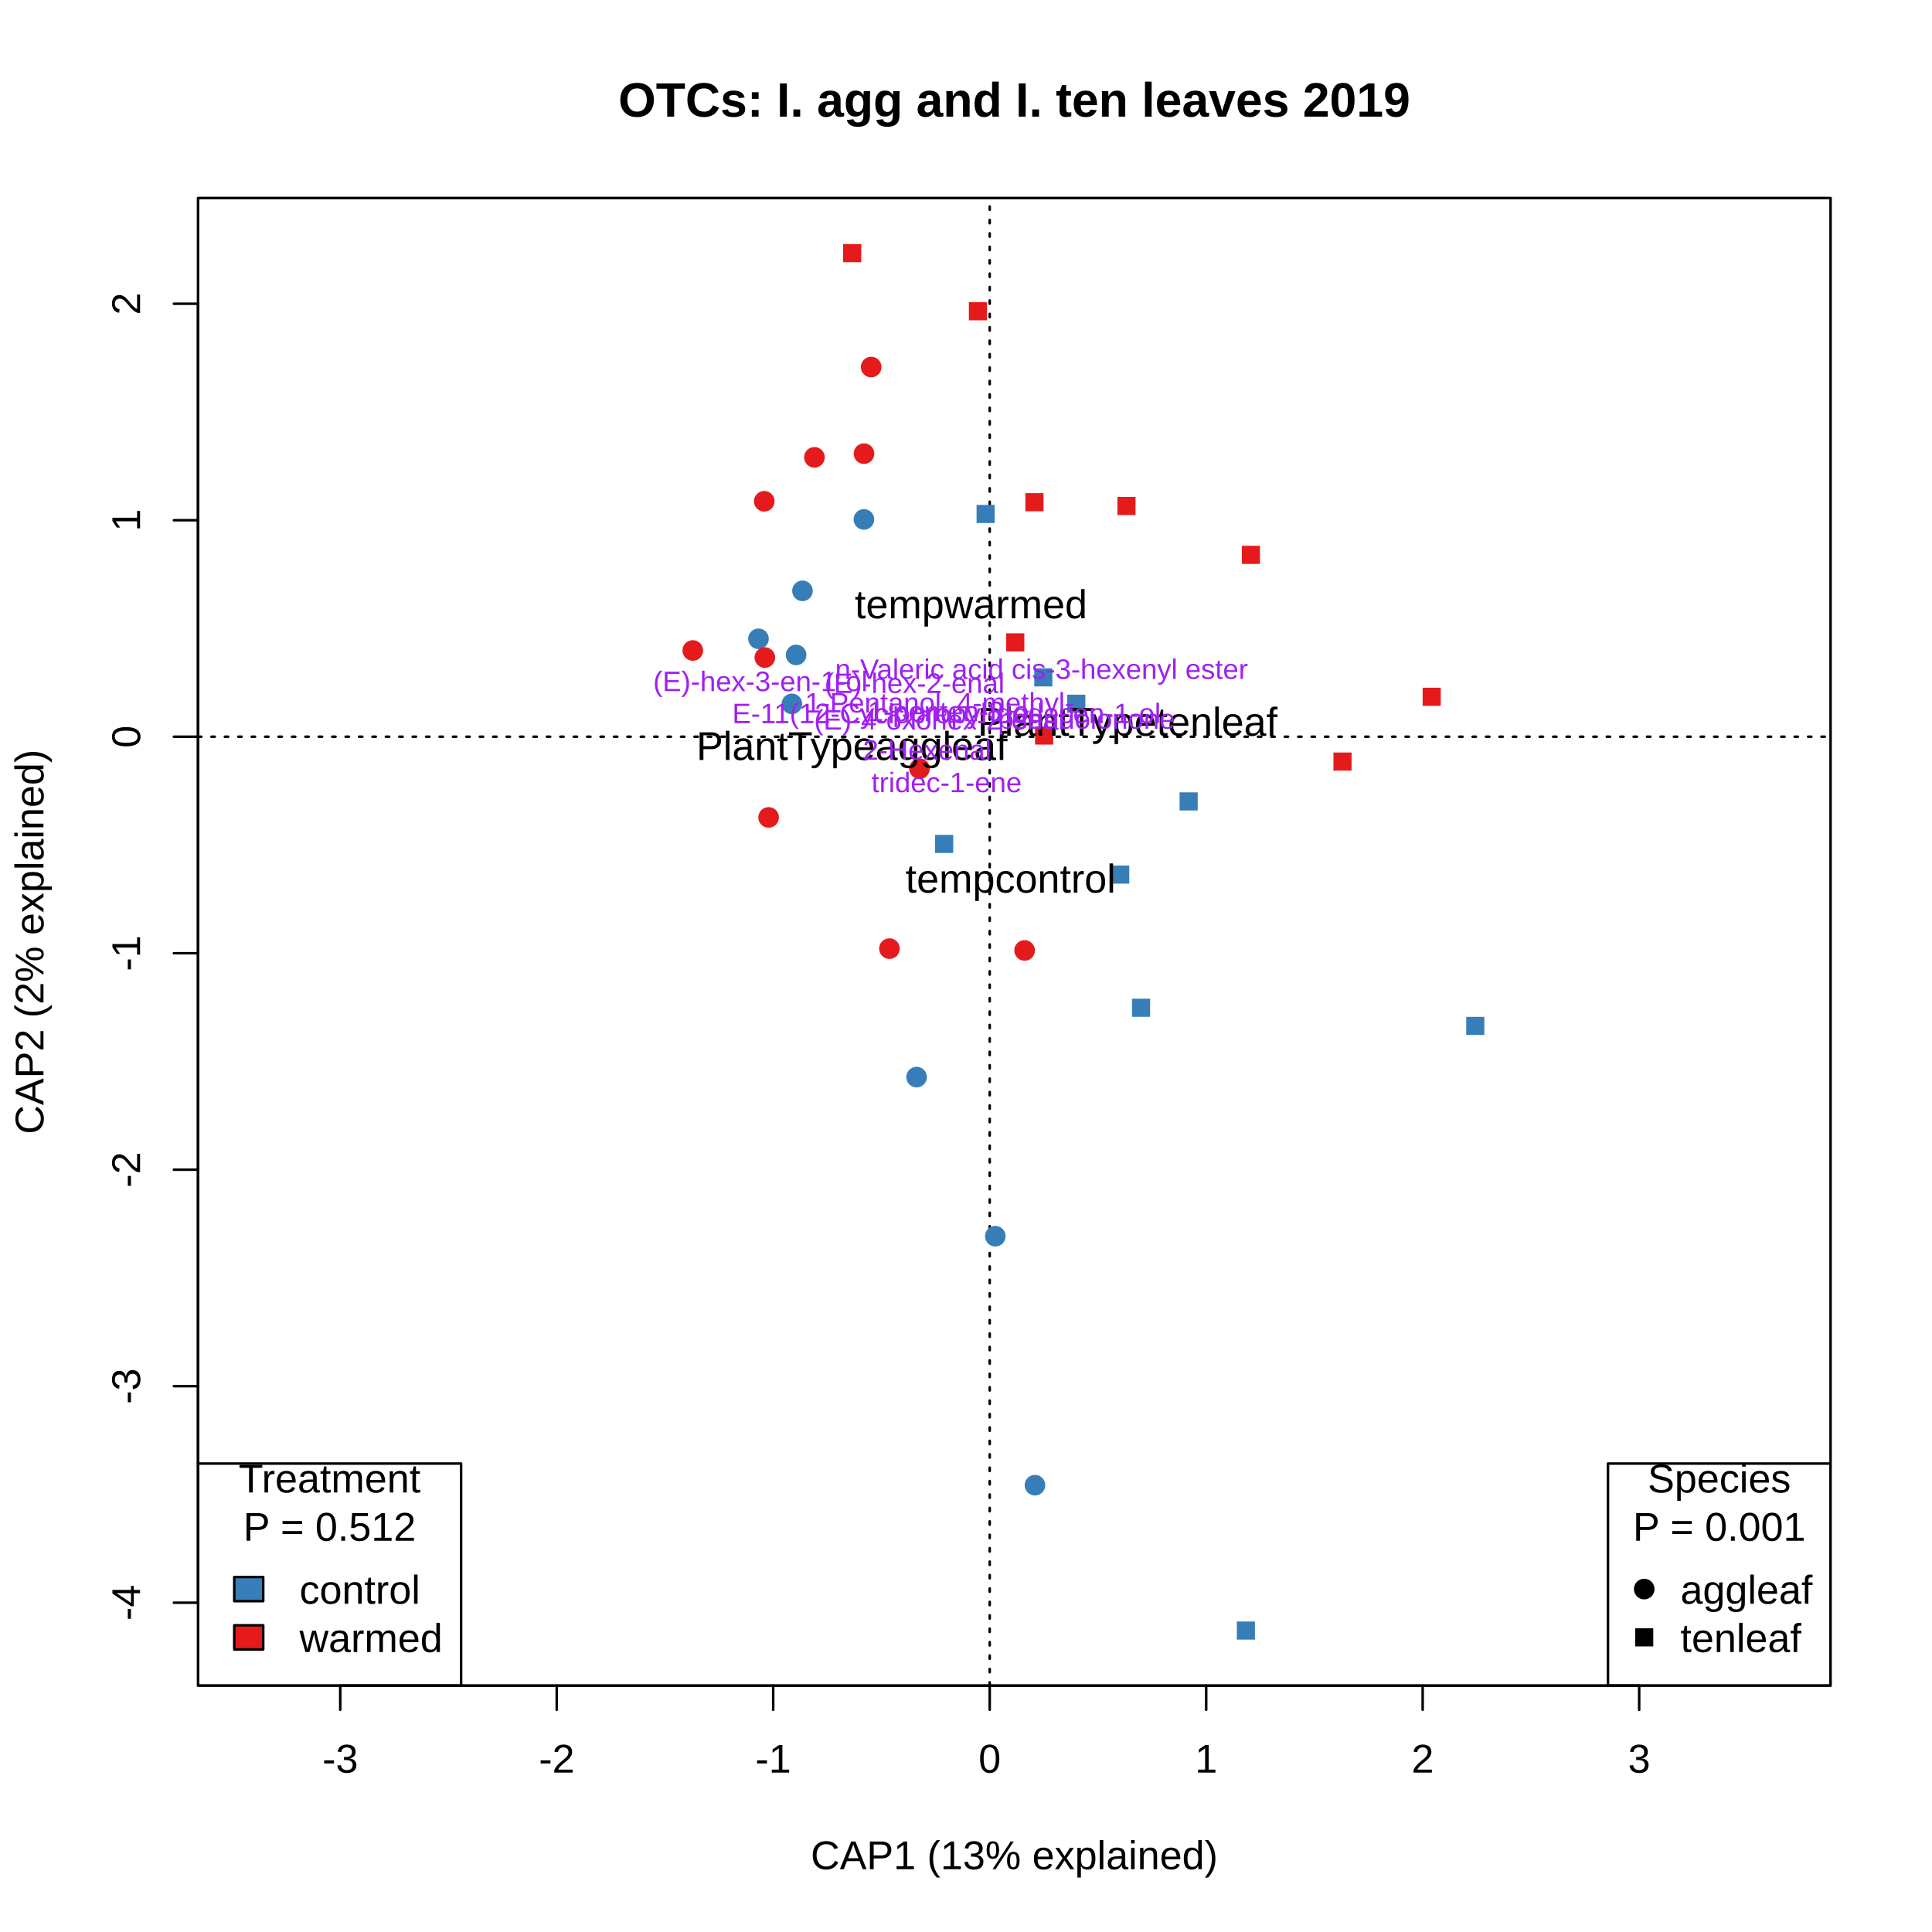
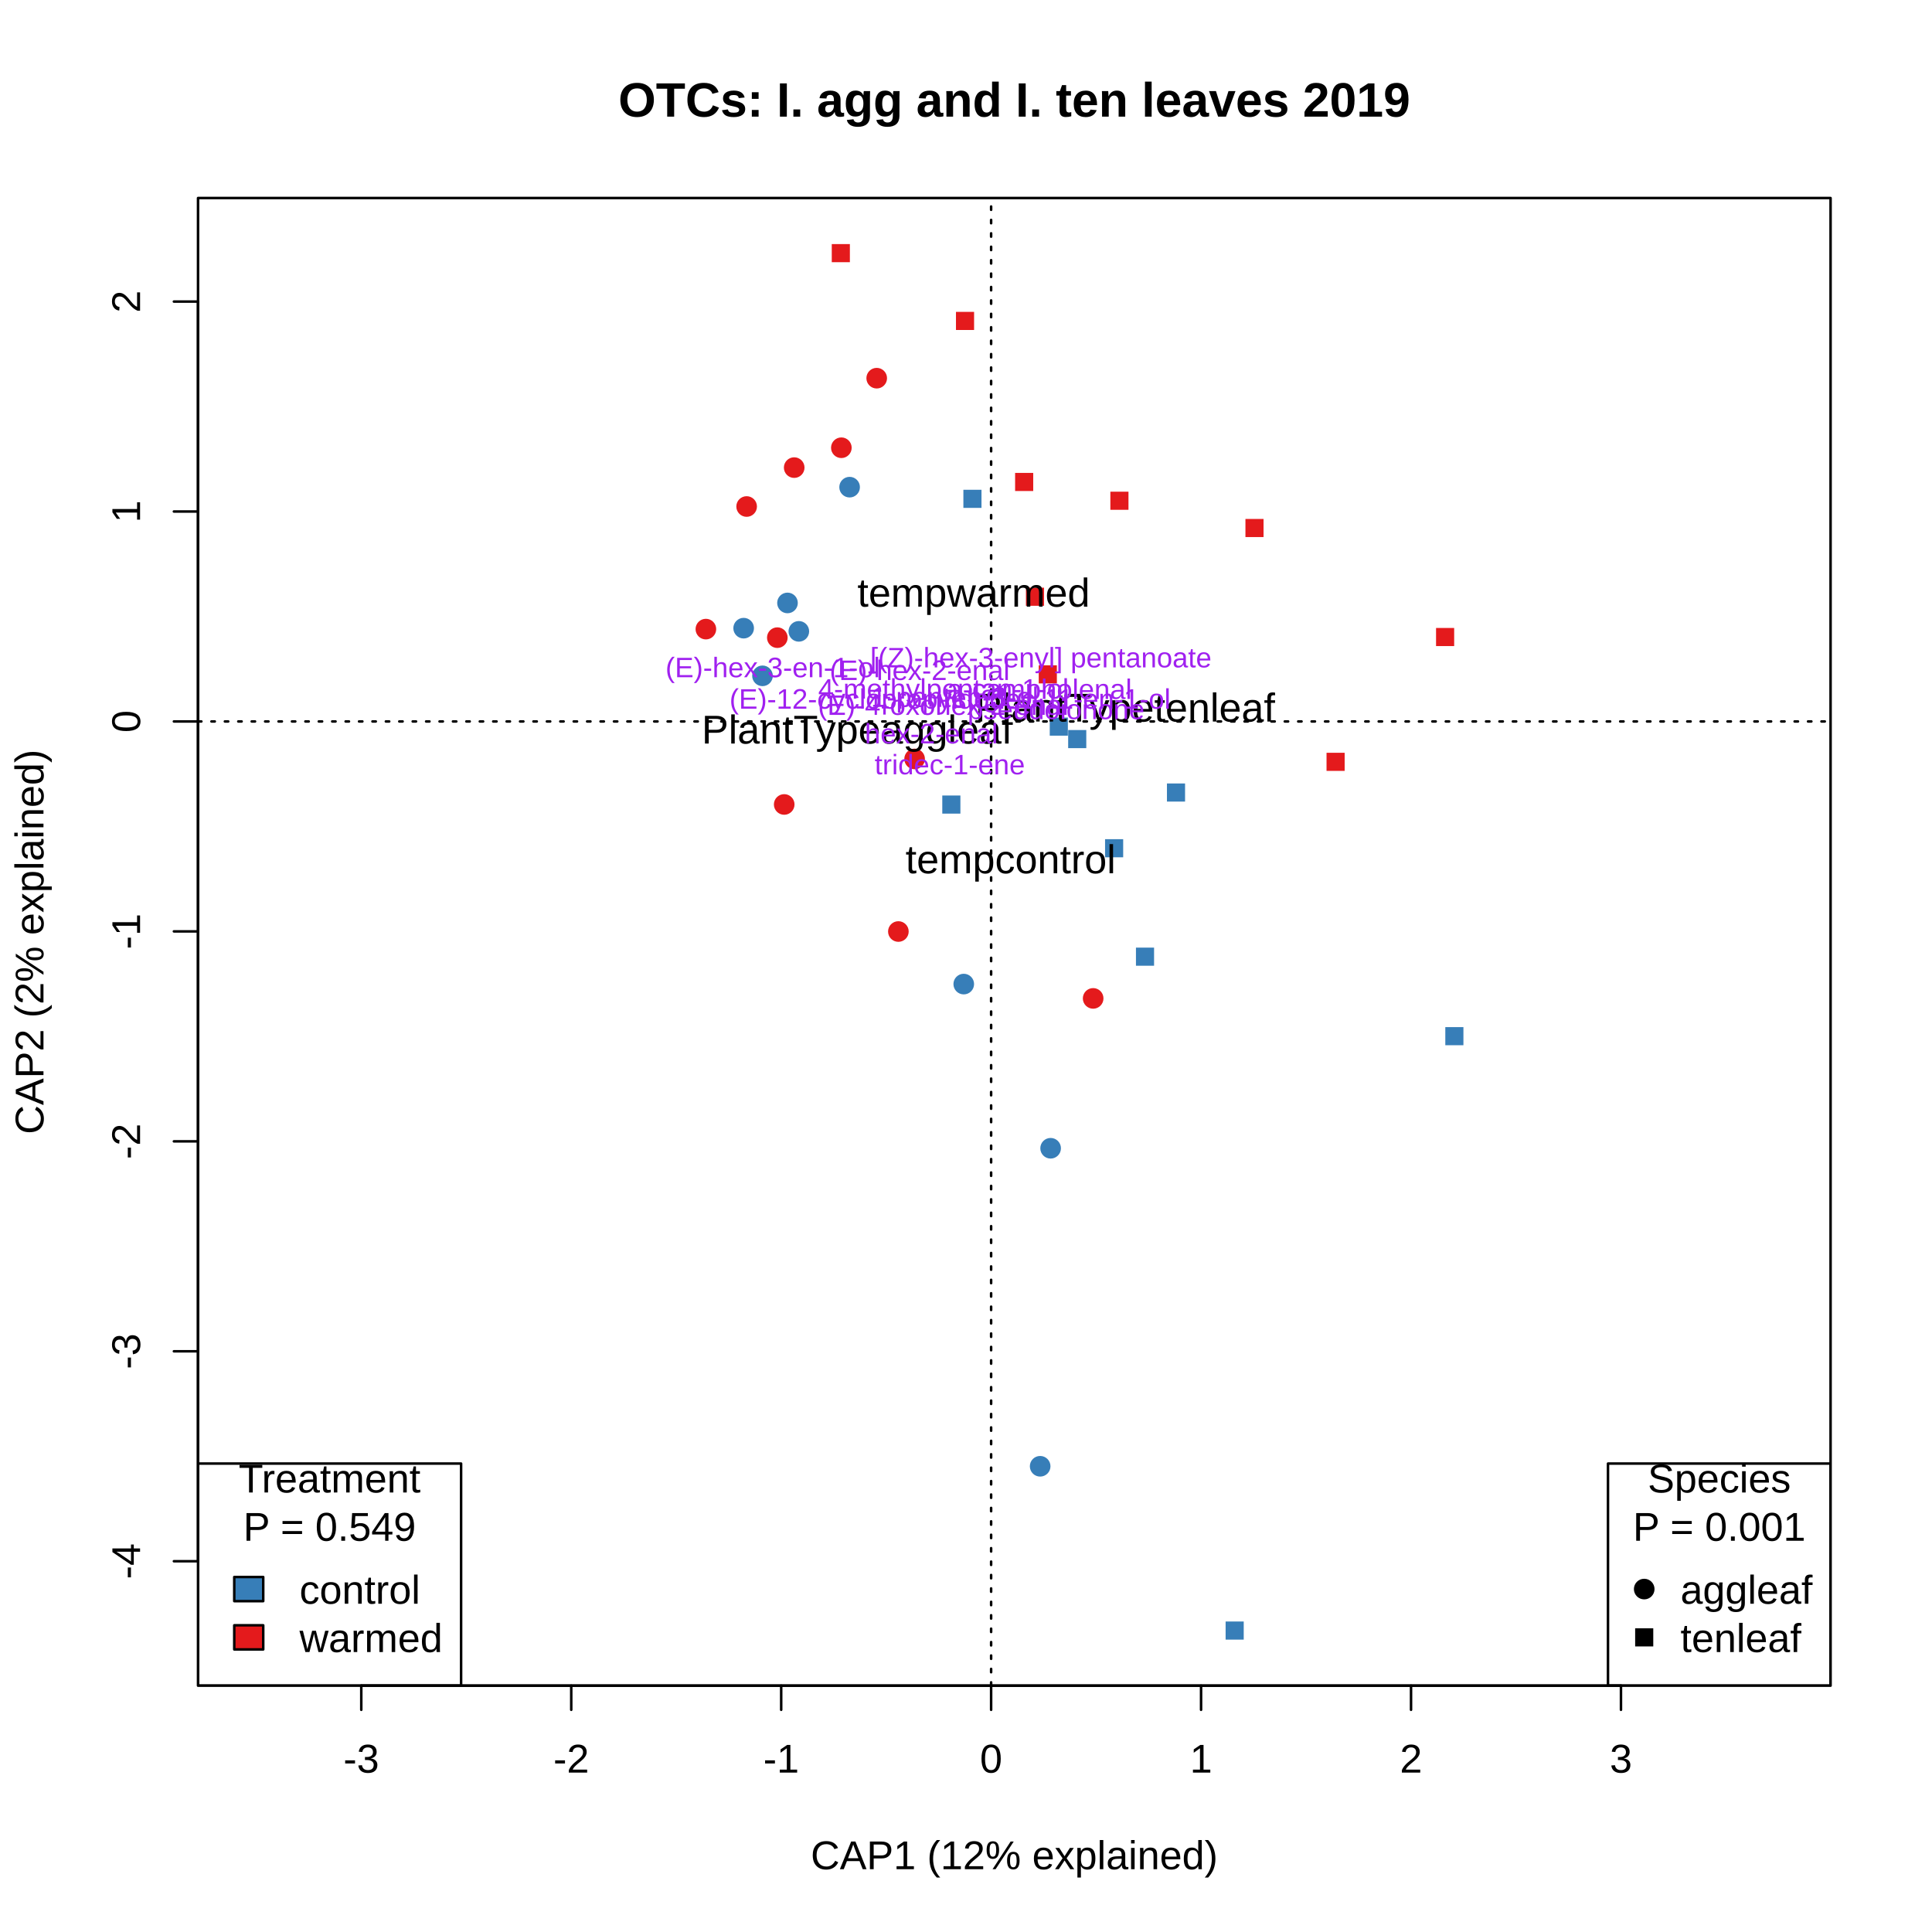
<svg xmlns="http://www.w3.org/2000/svg" class="svglite" width="576.00pt" height="576.00pt" viewBox="0 0 576.00 576.00">
  <defs>
    <style type="text/css">
    .svglite line, .svglite polyline, .svglite polygon, .svglite path, .svglite rect, .svglite circle {
      fill: none;
      stroke: #000000;
      stroke-linecap: round;
      stroke-linejoin: round;
      stroke-miterlimit: 10.00;
    }
    .svglite text {
      white-space: pre;
    }
  </style>
  </defs>
  <rect width="100%" height="100%" style="stroke: none; fill: #FFFFFF;" />
  <defs>
    <clipPath id="cpMC4wMHw1NzYuMDB8MC4wMHw1NzYuMDA=">
      <rect x="0.00" y="0.00" width="576.00" height="576.00" />
    </clipPath>
  </defs>
  <g clip-path="url(#cpMC4wMHw1NzYuMDB8MC4wMHw1NzYuMDA=)">
-     <line x1="101.44" y1="502.56" x2="488.70" y2="502.56" style="stroke-width: 0.75;" />
-     <line x1="101.44" y1="502.56" x2="101.44" y2="509.76" style="stroke-width: 0.75;" />
-     <line x1="165.98" y1="502.56" x2="165.98" y2="509.76" style="stroke-width: 0.75;" />
-     <line x1="230.52" y1="502.56" x2="230.52" y2="509.76" style="stroke-width: 0.75;" />
-     <line x1="295.07" y1="502.56" x2="295.07" y2="509.76" style="stroke-width: 0.75;" />
-     <line x1="359.61" y1="502.56" x2="359.61" y2="509.76" style="stroke-width: 0.75;" />
-     <line x1="424.15" y1="502.56" x2="424.15" y2="509.76" style="stroke-width: 0.75;" />
-     <line x1="488.70" y1="502.56" x2="488.70" y2="509.76" style="stroke-width: 0.75;" />
-     <text x="101.44" y="528.48" text-anchor="middle" style="font-size: 12.00px; font-family: &quot;Arial&quot;;">-3</text>
-     <text x="165.98" y="528.48" text-anchor="middle" style="font-size: 12.00px; font-family: &quot;Arial&quot;;">-2</text>
-     <text x="230.52" y="528.48" text-anchor="middle" style="font-size: 12.00px; font-family: &quot;Arial&quot;;">-1</text>
-     <text x="295.07" y="528.48" text-anchor="middle" style="font-size: 12.00px; font-family: &quot;Arial&quot;;">0</text>
-     <text x="359.61" y="528.48" text-anchor="middle" style="font-size: 12.00px; font-family: &quot;Arial&quot;;">1</text>
-     <text x="424.15" y="528.48" text-anchor="middle" style="font-size: 12.00px; font-family: &quot;Arial&quot;;">2</text>
-     <text x="488.70" y="528.48" text-anchor="middle" style="font-size: 12.00px; font-family: &quot;Arial&quot;;">3</text>
-     <line x1="59.04" y1="477.82" x2="59.04" y2="90.56" style="stroke-width: 0.75;" />
-     <line x1="59.04" y1="477.82" x2="51.84" y2="477.82" style="stroke-width: 0.75;" />
-     <line x1="59.04" y1="413.27" x2="51.84" y2="413.27" style="stroke-width: 0.75;" />
-     <line x1="59.04" y1="348.73" x2="51.84" y2="348.73" style="stroke-width: 0.75;" />
-     <line x1="59.04" y1="284.19" x2="51.84" y2="284.19" style="stroke-width: 0.75;" />
-     <line x1="59.04" y1="219.64" x2="51.84" y2="219.64" style="stroke-width: 0.75;" />
-     <line x1="59.04" y1="155.10" x2="51.84" y2="155.10" style="stroke-width: 0.75;" />
-     <line x1="59.04" y1="90.56" x2="51.84" y2="90.56" style="stroke-width: 0.75;" />
-     <text transform="translate(41.76,477.82) rotate(-90)" text-anchor="middle" style="font-size: 12.00px; font-family: &quot;Arial&quot;;">-4</text>
-     <text transform="translate(41.76,413.27) rotate(-90)" text-anchor="middle" style="font-size: 12.00px; font-family: &quot;Arial&quot;;">-3</text>
-     <text transform="translate(41.76,348.73) rotate(-90)" text-anchor="middle" style="font-size: 12.00px; font-family: &quot;Arial&quot;;">-2</text>
-     <text transform="translate(41.76,284.19) rotate(-90)" text-anchor="middle" style="font-size: 12.00px; font-family: &quot;Arial&quot;;">-1</text>
-     <text transform="translate(41.76,219.64) rotate(-90)" text-anchor="middle" style="font-size: 12.00px; font-family: &quot;Arial&quot;;">0</text>
-     <text transform="translate(41.76,155.10) rotate(-90)" text-anchor="middle" style="font-size: 12.00px; font-family: &quot;Arial&quot;;">1</text>
-     <text transform="translate(41.76,90.56) rotate(-90)" text-anchor="middle" style="font-size: 12.00px; font-family: &quot;Arial&quot;;">2</text>
+     <line x1="107.71" y1="502.56" x2="483.27" y2="502.56" style="stroke-width: 0.75;" />
+     <line x1="107.71" y1="502.56" x2="107.71" y2="509.76" style="stroke-width: 0.75;" />
+     <line x1="170.31" y1="502.56" x2="170.31" y2="509.76" style="stroke-width: 0.75;" />
+     <line x1="232.90" y1="502.56" x2="232.90" y2="509.76" style="stroke-width: 0.75;" />
+     <line x1="295.49" y1="502.56" x2="295.49" y2="509.76" style="stroke-width: 0.75;" />
+     <line x1="358.08" y1="502.56" x2="358.08" y2="509.76" style="stroke-width: 0.75;" />
+     <line x1="420.68" y1="502.56" x2="420.68" y2="509.76" style="stroke-width: 0.75;" />
+     <line x1="483.27" y1="502.56" x2="483.27" y2="509.76" style="stroke-width: 0.75;" />
+     <text x="107.71" y="528.48" text-anchor="middle" style="font-size: 12.00px; font-family: &quot;Arial&quot;;">-3</text>
+     <text x="170.31" y="528.48" text-anchor="middle" style="font-size: 12.00px; font-family: &quot;Arial&quot;;">-2</text>
+     <text x="232.90" y="528.48" text-anchor="middle" style="font-size: 12.00px; font-family: &quot;Arial&quot;;">-1</text>
+     <text x="295.49" y="528.48" text-anchor="middle" style="font-size: 12.00px; font-family: &quot;Arial&quot;;">0</text>
+     <text x="358.08" y="528.48" text-anchor="middle" style="font-size: 12.00px; font-family: &quot;Arial&quot;;">1</text>
+     <text x="420.68" y="528.48" text-anchor="middle" style="font-size: 12.00px; font-family: &quot;Arial&quot;;">2</text>
+     <text x="483.27" y="528.48" text-anchor="middle" style="font-size: 12.00px; font-family: &quot;Arial&quot;;">3</text>
+     <line x1="59.04" y1="465.46" x2="59.04" y2="89.91" style="stroke-width: 0.75;" />
+     <line x1="59.04" y1="465.46" x2="51.84" y2="465.46" style="stroke-width: 0.75;" />
+     <line x1="59.04" y1="402.87" x2="51.84" y2="402.87" style="stroke-width: 0.75;" />
+     <line x1="59.04" y1="340.28" x2="51.84" y2="340.28" style="stroke-width: 0.75;" />
+     <line x1="59.04" y1="277.68" x2="51.84" y2="277.68" style="stroke-width: 0.75;" />
+     <line x1="59.04" y1="215.09" x2="51.84" y2="215.09" style="stroke-width: 0.75;" />
+     <line x1="59.04" y1="152.50" x2="51.84" y2="152.50" style="stroke-width: 0.75;" />
+     <line x1="59.04" y1="89.91" x2="51.84" y2="89.91" style="stroke-width: 0.75;" />
+     <text transform="translate(41.76,465.46) rotate(-90)" text-anchor="middle" style="font-size: 12.00px; font-family: &quot;Arial&quot;;">-4</text>
+     <text transform="translate(41.76,402.87) rotate(-90)" text-anchor="middle" style="font-size: 12.00px; font-family: &quot;Arial&quot;;">-3</text>
+     <text transform="translate(41.76,340.28) rotate(-90)" text-anchor="middle" style="font-size: 12.00px; font-family: &quot;Arial&quot;;">-2</text>
+     <text transform="translate(41.76,277.68) rotate(-90)" text-anchor="middle" style="font-size: 12.00px; font-family: &quot;Arial&quot;;">-1</text>
+     <text transform="translate(41.76,215.09) rotate(-90)" text-anchor="middle" style="font-size: 12.00px; font-family: &quot;Arial&quot;;">0</text>
+     <text transform="translate(41.76,152.50) rotate(-90)" text-anchor="middle" style="font-size: 12.00px; font-family: &quot;Arial&quot;;">1</text>
+     <text transform="translate(41.76,89.91) rotate(-90)" text-anchor="middle" style="font-size: 12.00px; font-family: &quot;Arial&quot;;">2</text>
    <polygon points="59.04,502.56 545.76,502.56 545.76,59.04 59.04,59.04 " style="stroke-width: 0.75;" />
-     <text x="302.40" y="557.28" text-anchor="middle" style="font-size: 12.00px; font-family: &quot;Arial&quot;;">CAP1 (13% explained)</text>
+     <text x="302.40" y="557.28" text-anchor="middle" style="font-size: 12.00px; font-family: &quot;Arial&quot;;">CAP1 (12% explained)</text>
    <text transform="translate(12.96,280.80) rotate(-90)" text-anchor="middle" style="font-size: 12.00px; font-family: &quot;Arial&quot;;">CAP2 (2% explained)</text>
  </g>
  <defs>
    <clipPath id="cpNTkuMDR8NTQ1Ljc2fDU5LjA0fDUwMi41Ng==">
      <rect x="59.04" y="59.04" width="486.72" height="443.52" />
    </clipPath>
  </defs>
  <g clip-path="url(#cpNTkuMDR8NTQ1Ljc2fDU5LjA0fDUwMi41Ng==)">
-     <line x1="59.04" y1="219.64" x2="545.76" y2="219.64" style="stroke-width: 0.75; stroke-dasharray: 1.00,3.00;" />
-     <line x1="295.07" y1="502.56" x2="295.07" y2="59.04" style="stroke-width: 0.75; stroke-dasharray: 1.00,3.00;" />
+     <line x1="59.04" y1="215.09" x2="545.76" y2="215.09" style="stroke-width: 0.75; stroke-dasharray: 1.00,3.00;" />
+     <line x1="295.49" y1="502.56" x2="295.49" y2="59.04" style="stroke-width: 0.75; stroke-dasharray: 1.00,3.00;" />
  </g>
  <g clip-path="url(#cpMC4wMHw1NzYuMDB8MC4wMHw1NzYuMDA=)">
    <text x="302.40" y="34.77" text-anchor="middle" style="font-size: 14.40px; font-weight: bold; font-family: &quot;Arial&quot;;">OTCs: I. agg and I. ten leaves 2019</text>
  </g>
  <g clip-path="url(#cpNTkuMDR8NTQ1Ljc2fDU5LjA0fDUwMi41Ng==)">
    <rect x="59.04" y="436.34" width="78.43" height="66.22" style="stroke-width: 0.75;" />
    <rect x="69.84" y="470.16" width="8.64" height="7.20" style="stroke-width: 0.75; fill: #377EB8;" />
    <rect x="69.84" y="484.56" width="8.64" height="7.20" style="stroke-width: 0.75; fill: #E41A1C;" />
    <text x="98.26" y="444.96" text-anchor="middle" style="font-size: 12.00px; font-family: &quot;Arial&quot;;">Treatment </text>
-     <text x="98.26" y="459.36" text-anchor="middle" style="font-size: 12.00px; font-family: &quot;Arial&quot;;">P = 0.512</text>
+     <text x="98.26" y="459.36" text-anchor="middle" style="font-size: 12.00px; font-family: &quot;Arial&quot;;">P = 0.549</text>
    <text x="89.28" y="478.13" style="font-size: 12.00px; font-family: &quot;Arial&quot;;">control</text>
    <text x="89.28" y="492.53" style="font-size: 12.00px; font-family: &quot;Arial&quot;;">warmed</text>
    <rect x="479.40" y="436.34" width="66.36" height="66.22" style="stroke-width: 0.75;" />
    <circle cx="490.20" cy="473.76" r="2.70" style="stroke-width: 0.75; fill: #000000;" />
    <polygon points="487.50,490.86 492.90,490.86 492.90,485.46 487.50,485.46 " style="stroke-width: 0.75; stroke: none; fill: #000000;" />
    <text x="512.58" y="444.96" text-anchor="middle" style="font-size: 12.00px; font-family: &quot;Arial&quot;;">Species </text>
    <text x="512.58" y="459.36" text-anchor="middle" style="font-size: 12.00px; font-family: &quot;Arial&quot;;">P = 0.001</text>
    <text x="501.00" y="478.13" style="font-size: 12.00px; font-family: &quot;Arial&quot;;">aggleaf</text>
    <text x="501.00" y="492.53" style="font-size: 12.00px; font-family: &quot;Arial&quot;;">tenleaf</text>
-     <circle cx="308.56" cy="442.79" r="2.70" style="stroke-width: 0.75; stroke: #377EB8; fill: #377EB8;" />
-     <circle cx="257.56" cy="154.86" r="2.70" style="stroke-width: 0.75; stroke: #377EB8; fill: #377EB8;" />
-     <circle cx="239.25" cy="176.15" r="2.70" style="stroke-width: 0.75; stroke: #377EB8; fill: #377EB8;" />
-     <circle cx="226.13" cy="190.45" r="2.70" style="stroke-width: 0.75; stroke: #377EB8; fill: #377EB8;" />
-     <circle cx="296.74" cy="368.56" r="2.70" style="stroke-width: 0.75; stroke: #377EB8; fill: #377EB8;" />
-     <circle cx="273.27" cy="321.13" r="2.70" style="stroke-width: 0.75; stroke: #377EB8; fill: #377EB8;" />
-     <circle cx="237.35" cy="195.26" r="2.70" style="stroke-width: 0.75; stroke: #377EB8; fill: #377EB8;" />
-     <circle cx="236.09" cy="209.85" r="2.70" style="stroke-width: 0.75; stroke: #377EB8; fill: #377EB8;" />
-     <polygon points="251.37,78.17 256.77,78.17 256.77,72.77 251.37,72.77 " style="stroke-width: 0.75; stroke: none; fill: #E41A1C;" />
-     <polygon points="397.55,229.75 402.95,229.75 402.95,224.35 397.55,224.35 " style="stroke-width: 0.75; stroke: none; fill: #E41A1C;" />
-     <polygon points="308.59,221.99 313.99,221.99 313.99,216.59 308.59,216.59 " style="stroke-width: 0.75; stroke: none; fill: #E41A1C;" />
-     <polygon points="305.70,152.42 311.10,152.42 311.10,147.02 305.70,147.02 " style="stroke-width: 0.75; stroke: none; fill: #E41A1C;" />
-     <polygon points="288.85,95.50 294.25,95.50 294.25,90.10 288.85,90.10 " style="stroke-width: 0.75; stroke: none; fill: #E41A1C;" />
-     <polygon points="370.24,168.12 375.64,168.12 375.64,162.72 370.24,162.72 " style="stroke-width: 0.75; stroke: none; fill: #E41A1C;" />
-     <polygon points="299.99,194.21 305.39,194.21 305.39,188.81 299.99,188.81 " style="stroke-width: 0.75; stroke: none; fill: #E41A1C;" />
-     <polygon points="333.14,153.55 338.54,153.55 338.54,148.15 333.14,148.15 " style="stroke-width: 0.75; stroke: none; fill: #E41A1C;" />
-     <polygon points="424.14,210.44 429.54,210.44 429.54,205.04 424.14,205.04 " style="stroke-width: 0.75; stroke: none; fill: #E41A1C;" />
-     <circle cx="228.03" cy="196.04" r="2.70" style="stroke-width: 0.75; stroke: #E41A1C; fill: #E41A1C;" />
-     <circle cx="305.47" cy="283.36" r="2.70" style="stroke-width: 0.75; stroke: #E41A1C; fill: #E41A1C;" />
-     <circle cx="265.18" cy="282.82" r="2.70" style="stroke-width: 0.75; stroke: #E41A1C; fill: #E41A1C;" />
-     <circle cx="259.73" cy="109.43" r="2.70" style="stroke-width: 0.75; stroke: #E41A1C; fill: #E41A1C;" />
-     <circle cx="242.81" cy="136.35" r="2.70" style="stroke-width: 0.75; stroke: #E41A1C; fill: #E41A1C;" />
-     <circle cx="257.59" cy="135.25" r="2.70" style="stroke-width: 0.75; stroke: #E41A1C; fill: #E41A1C;" />
-     <circle cx="229.15" cy="243.70" r="2.70" style="stroke-width: 0.75; stroke: #E41A1C; fill: #E41A1C;" />
-     <circle cx="206.55" cy="193.93" r="2.70" style="stroke-width: 0.75; stroke: #E41A1C; fill: #E41A1C;" />
-     <circle cx="227.85" cy="149.45" r="2.70" style="stroke-width: 0.75; stroke: #E41A1C; fill: #E41A1C;" />
-     <circle cx="274.14" cy="229.18" r="2.70" style="stroke-width: 0.75; stroke: #E41A1C; fill: #E41A1C;" />
-     <polygon points="308.35,204.65 313.75,204.65 313.75,199.25 308.35,199.25 " style="stroke-width: 0.75; stroke: none; fill: #377EB8;" />
-     <polygon points="278.79,254.31 284.19,254.31 284.19,248.91 278.79,248.91 " style="stroke-width: 0.75; stroke: none; fill: #377EB8;" />
-     <polygon points="291.15,155.93 296.55,155.93 296.55,150.53 291.15,150.53 " style="stroke-width: 0.75; stroke: none; fill: #377EB8;" />
-     <polygon points="351.68,241.63 357.08,241.63 357.08,236.23 351.68,236.23 " style="stroke-width: 0.75; stroke: none; fill: #377EB8;" />
-     <polygon points="437.13,308.56 442.53,308.56 442.53,303.16 437.13,303.16 " style="stroke-width: 0.75; stroke: none; fill: #377EB8;" />
-     <polygon points="318.18,212.51 323.58,212.51 323.58,207.11 318.18,207.11 " style="stroke-width: 0.75; stroke: none; fill: #377EB8;" />
-     <polygon points="368.74,488.83 374.14,488.83 374.14,483.43 368.74,483.43 " style="stroke-width: 0.75; stroke: none; fill: #377EB8;" />
-     <polygon points="331.28,263.45 336.68,263.45 336.68,258.05 331.28,258.05 " style="stroke-width: 0.75; stroke: none; fill: #377EB8;" />
-     <polygon points="337.49,303.15 342.89,303.15 342.89,297.75 337.49,297.75 " style="stroke-width: 0.75; stroke: none; fill: #377EB8;" />
-     <text x="253.97" y="226.57" text-anchor="middle" style="font-size: 12.00px; font-family: &quot;Arial&quot;;">PlantTypeaggleaf</text>
-     <text x="336.16" y="219.34" text-anchor="middle" style="font-size: 12.00px; font-family: &quot;Arial&quot;;">PlantTypetenleaf</text>
-     <text x="301.30" y="266.12" text-anchor="middle" style="font-size: 12.00px; font-family: &quot;Arial&quot;;">tempcontrol</text>
-     <text x="289.49" y="184.33" text-anchor="middle" style="font-size: 12.00px; font-family: &quot;Arial&quot;;">tempwarmed</text>
-     <text x="280.06" y="217.52" text-anchor="middle" style="font-size: 8.40px;fill: #A020F0; font-family: &quot;Arial&quot;;">(E)-4-oxohex-2-enal  </text>
-     <text x="290.12" y="221.32" text-anchor="middle" style="font-size: 8.40px;fill: none; font-family: &quot;Arial&quot;;">1-Hexanol</text>
-     <text x="280.13" y="212.43" text-anchor="middle" style="font-size: 8.40px;fill: #A020F0; font-family: &quot;Arial&quot;;">1-Pentanol, 4-methyl-</text>
-     <text x="283.66" y="215.01" text-anchor="middle" style="font-size: 8.40px;fill: #A020F0; font-family: &quot;Arial&quot;;">1-penten-3-ol</text>
-     <text x="282.21" y="236.18" text-anchor="middle" style="font-size: 8.40px;fill: #A020F0; font-family: &quot;Arial&quot;;">tridec-1-ene  </text>
-     <text x="282.49" y="218.84" text-anchor="middle" style="font-size: 8.40px;fill: none; font-family: &quot;Arial&quot;;">2-Hexen-1-ol, (Z)-</text>
-     <text x="276.39" y="226.50" text-anchor="middle" style="font-size: 8.40px;fill: #A020F0; font-family: &quot;Arial&quot;;">2-Hexenal</text>
-     <text x="272.65" y="206.61" text-anchor="middle" style="font-size: 8.40px;fill: #A020F0; font-family: &quot;Arial&quot;;">(E)-hex-2-enal  </text>
-     <text x="290.53" y="224.11" text-anchor="middle" style="font-size: 8.40px;fill: none; font-family: &quot;Arial&quot;;">2-Nonanone</text>
-     <text x="291.06" y="218.65" text-anchor="middle" style="font-size: 8.40px;fill: none; font-family: &quot;Arial&quot;;">2-Tridecenal, (E)-</text>
-     <text x="226.71" y="206.05" text-anchor="middle" style="font-size: 8.40px;fill: #A020F0; font-family: &quot;Arial&quot;;">(E)-hex-3-en-1-ol</text>
-     <text x="279.52" y="225.35" text-anchor="middle" style="font-size: 8.40px;fill: none; font-family: &quot;Arial&quot;;">[(E)-hex-3-enyl] acetate</text>
-     <text x="296.90" y="222.27" text-anchor="middle" style="font-size: 8.40px;fill: none; font-family: &quot;Arial&quot;;">3,5-Octanedione, 2,2,4,7-tetramethyl-</text>
-     <text x="323.90" y="217.26" text-anchor="middle" style="font-size: 8.40px;fill: #A020F0; font-family: &quot;Arial&quot;;">pseudoionone</text>
-     <text x="300.21" y="216.81" text-anchor="middle" style="font-size: 8.40px;fill: none; font-family: &quot;Arial&quot;;">b-caryophyllene</text>
-     <text x="291.54" y="224.47" text-anchor="middle" style="font-size: 8.40px;fill: none; font-family: &quot;Arial&quot;;">Decane, 3,7-dimethyl-</text>
-     <text x="284.38" y="225.39" text-anchor="middle" style="font-size: 8.40px;fill: none; font-family: &quot;Arial&quot;;">Dodecane, 4,6-dimethyl-</text>
-     <text x="310.52" y="202.41" text-anchor="middle" style="font-size: 8.40px;fill: #A020F0; font-family: &quot;Arial&quot;;">n-Valeric acid cis-3-hexenyl ester</text>
-     <text x="293.08" y="222.13" text-anchor="middle" style="font-size: 8.40px;fill: none; font-family: &quot;Arial&quot;;">Nonane, 5-butyl-</text>
-     <text x="307.51" y="222.95" text-anchor="middle" style="font-size: 8.40px;fill: none; font-family: &quot;Arial&quot;;">petasitene</text>
-     <text x="300.94" y="216.07" text-anchor="middle" style="font-size: 8.40px;fill: none; font-family: &quot;Arial&quot;;">Undecanal</text>
-     <text x="304.29" y="216.07" text-anchor="middle" style="font-size: 8.40px;fill: none; font-family: &quot;Arial&quot;;">.alpha.-Campholenal</text>
-     <text x="282.19" y="215.60" text-anchor="middle" style="font-size: 8.40px;fill: #A020F0; font-family: &quot;Arial&quot;;">E-11(12-Cyclopropyl)dodecen-1-ol</text>
+     <circle cx="310.11" cy="437.15" r="2.70" style="stroke-width: 0.75; stroke: #377EB8; fill: #377EB8;" />
+     <circle cx="253.30" cy="145.24" r="2.70" style="stroke-width: 0.75; stroke: #377EB8; fill: #377EB8;" />
+     <circle cx="234.78" cy="179.76" r="2.70" style="stroke-width: 0.75; stroke: #377EB8; fill: #377EB8;" />
+     <circle cx="221.71" cy="187.28" r="2.70" style="stroke-width: 0.75; stroke: #377EB8; fill: #377EB8;" />
+     <circle cx="313.23" cy="342.34" r="2.70" style="stroke-width: 0.75; stroke: #377EB8; fill: #377EB8;" />
+     <circle cx="287.33" cy="293.39" r="2.70" style="stroke-width: 0.75; stroke: #377EB8; fill: #377EB8;" />
+     <circle cx="238.16" cy="188.23" r="2.70" style="stroke-width: 0.75; stroke: #377EB8; fill: #377EB8;" />
+     <circle cx="227.33" cy="201.49" r="2.70" style="stroke-width: 0.75; stroke: #377EB8; fill: #377EB8;" />
+     <polygon points="247.98,78.17 253.38,78.17 253.38,72.77 247.98,72.77 " style="stroke-width: 0.75; stroke: none; fill: #E41A1C;" />
+     <polygon points="395.49,229.83 400.89,229.83 400.89,224.43 395.49,224.43 " style="stroke-width: 0.75; stroke: none; fill: #E41A1C;" />
+     <polygon points="309.69,203.75 315.09,203.75 315.09,198.35 309.69,198.35 " style="stroke-width: 0.75; stroke: none; fill: #E41A1C;" />
+     <polygon points="302.64,146.39 308.04,146.39 308.04,140.99 302.64,140.99 " style="stroke-width: 0.75; stroke: none; fill: #E41A1C;" />
+     <polygon points="285.01,98.38 290.41,98.38 290.41,92.98 285.01,92.98 " style="stroke-width: 0.75; stroke: none; fill: #E41A1C;" />
+     <polygon points="371.31,160.12 376.71,160.12 376.71,154.72 371.31,154.72 " style="stroke-width: 0.75; stroke: none; fill: #E41A1C;" />
+     <polygon points="305.87,180.61 311.27,180.61 311.27,175.21 305.87,175.21 " style="stroke-width: 0.75; stroke: none; fill: #E41A1C;" />
+     <polygon points="331.04,151.99 336.44,151.99 336.44,146.59 331.04,146.59 " style="stroke-width: 0.75; stroke: none; fill: #E41A1C;" />
+     <polygon points="428.14,192.62 433.54,192.62 433.54,187.22 428.14,187.22 " style="stroke-width: 0.75; stroke: none; fill: #E41A1C;" />
+     <circle cx="231.75" cy="190.11" r="2.70" style="stroke-width: 0.75; stroke: #E41A1C; fill: #E41A1C;" />
+     <circle cx="325.91" cy="297.66" r="2.70" style="stroke-width: 0.75; stroke: #E41A1C; fill: #E41A1C;" />
+     <circle cx="267.84" cy="277.72" r="2.70" style="stroke-width: 0.75; stroke: #E41A1C; fill: #E41A1C;" />
+     <circle cx="261.38" cy="112.75" r="2.70" style="stroke-width: 0.75; stroke: #E41A1C; fill: #E41A1C;" />
+     <circle cx="236.78" cy="139.41" r="2.70" style="stroke-width: 0.75; stroke: #E41A1C; fill: #E41A1C;" />
+     <circle cx="250.84" cy="133.49" r="2.70" style="stroke-width: 0.75; stroke: #E41A1C; fill: #E41A1C;" />
+     <circle cx="233.80" cy="239.84" r="2.70" style="stroke-width: 0.75; stroke: #E41A1C; fill: #E41A1C;" />
+     <circle cx="210.45" cy="187.56" r="2.70" style="stroke-width: 0.75; stroke: #E41A1C; fill: #E41A1C;" />
+     <circle cx="222.60" cy="151.01" r="2.70" style="stroke-width: 0.75; stroke: #E41A1C; fill: #E41A1C;" />
+     <circle cx="272.68" cy="226.27" r="2.70" style="stroke-width: 0.75; stroke: #E41A1C; fill: #E41A1C;" />
+     <polygon points="312.97,219.33 318.37,219.33 318.37,213.93 312.97,213.93 " style="stroke-width: 0.75; stroke: none; fill: #377EB8;" />
+     <polygon points="280.93,242.57 286.33,242.57 286.33,237.17 280.93,237.17 " style="stroke-width: 0.75; stroke: none; fill: #377EB8;" />
+     <polygon points="287.22,151.42 292.62,151.42 292.62,146.02 287.22,146.02 " style="stroke-width: 0.75; stroke: none; fill: #377EB8;" />
+     <polygon points="347.91,238.98 353.31,238.98 353.31,233.58 347.91,233.58 " style="stroke-width: 0.75; stroke: none; fill: #377EB8;" />
+     <polygon points="430.90,311.62 436.30,311.62 436.30,306.22 430.90,306.22 " style="stroke-width: 0.75; stroke: none; fill: #377EB8;" />
+     <polygon points="318.46,223.05 323.86,223.05 323.86,217.65 318.46,217.65 " style="stroke-width: 0.75; stroke: none; fill: #377EB8;" />
+     <polygon points="365.40,488.83 370.80,488.83 370.80,483.43 365.40,483.43 " style="stroke-width: 0.75; stroke: none; fill: #377EB8;" />
+     <polygon points="329.46,255.59 334.86,255.59 334.86,250.19 329.46,250.19 " style="stroke-width: 0.75; stroke: none; fill: #377EB8;" />
+     <polygon points="338.67,287.92 344.07,287.92 344.07,282.52 338.67,282.52 " style="stroke-width: 0.75; stroke: none; fill: #377EB8;" />
+     <text x="255.56" y="221.68" text-anchor="middle" style="font-size: 12.00px; font-family: &quot;Arial&quot;;">PlantTypeaggleaf</text>
+     <text x="335.43" y="215.12" text-anchor="middle" style="font-size: 12.00px; font-family: &quot;Arial&quot;;">PlantTypetenleaf</text>
+     <text x="301.30" y="260.36" text-anchor="middle" style="font-size: 12.00px; font-family: &quot;Arial&quot;;">tempcontrol</text>
+     <text x="290.29" y="180.86" text-anchor="middle" style="font-size: 12.00px; font-family: &quot;Arial&quot;;">tempwarmed</text>
+     <text x="281.20" y="213.13" text-anchor="middle" style="font-size: 8.40px;fill: #A020F0; font-family: &quot;Arial&quot;;">(E)-4-oxohex-2-enal</text>
+     <text x="290.78" y="216.81" text-anchor="middle" style="font-size: 8.40px;fill: none; font-family: &quot;Arial&quot;;">hexan-1-ol</text>
+     <text x="281.29" y="208.28" text-anchor="middle" style="font-size: 8.40px;fill: #A020F0; font-family: &quot;Arial&quot;;">4-methylpentan-1-ol</text>
+     <text x="284.65" y="210.75" text-anchor="middle" style="font-size: 8.40px;fill: #A020F0; font-family: &quot;Arial&quot;;">1-penten-3-ol</text>
+     <text x="283.17" y="230.85" text-anchor="middle" style="font-size: 8.40px;fill: #A020F0; font-family: &quot;Arial&quot;;">tridec-1-ene</text>
+     <text x="283.52" y="214.39" text-anchor="middle" style="font-size: 8.40px;fill: none; font-family: &quot;Arial&quot;;">(Z)-hex-2-en-1-ol</text>
+     <text x="277.66" y="221.63" text-anchor="middle" style="font-size: 8.40px;fill: #A020F0; font-family: &quot;Arial&quot;;">hex-2-enal</text>
+     <text x="274.19" y="202.73" text-anchor="middle" style="font-size: 8.40px;fill: #A020F0; font-family: &quot;Arial&quot;;">(E)-hex-2-enal</text>
+     <text x="291.16" y="219.46" text-anchor="middle" style="font-size: 8.40px;fill: none; font-family: &quot;Arial&quot;;">nonan-2-one</text>
+     <text x="291.68" y="214.26" text-anchor="middle" style="font-size: 8.40px;fill: none; font-family: &quot;Arial&quot;;">(E)-tridec-2-enal</text>
+     <text x="230.38" y="201.91" text-anchor="middle" style="font-size: 8.40px;fill: #A020F0; font-family: &quot;Arial&quot;;">(E)-hex-3-en-1-ol</text>
+     <text x="280.65" y="220.53" text-anchor="middle" style="font-size: 8.40px;fill: none; font-family: &quot;Arial&quot;;">[(E)-hex-3-enyl] acetate</text>
+     <text x="297.23" y="217.72" text-anchor="middle" style="font-size: 8.40px;fill: none; font-family: &quot;Arial&quot;;">2,2,4,7-tetramethyloctane-3,5-dione</text>
+     <text x="314.85" y="214.40" text-anchor="middle" style="font-size: 8.40px;fill: #A020F0; font-family: &quot;Arial&quot;;">pseudoionone</text>
+     <text x="299.15" y="215.89" text-anchor="middle" style="font-size: 8.40px;fill: none; font-family: &quot;Arial&quot;;">b-caryophyllene</text>
+     <text x="292.11" y="219.77" text-anchor="middle" style="font-size: 8.40px;fill: none; font-family: &quot;Arial&quot;;">3,7-dimethyldecane</text>
+     <text x="285.28" y="220.59" text-anchor="middle" style="font-size: 8.40px;fill: none; font-family: &quot;Arial&quot;;">4,6-dimethyldodecane</text>
+     <text x="310.32" y="198.97" text-anchor="middle" style="font-size: 8.40px;fill: #A020F0; font-family: &quot;Arial&quot;;">[(Z)-hex-3-enyl] pentanoate</text>
+     <text x="293.60" y="217.56" text-anchor="middle" style="font-size: 8.40px;fill: none; font-family: &quot;Arial&quot;;">5-butylnonane</text>
+     <text x="303.84" y="218.13" text-anchor="middle" style="font-size: 8.40px;fill: none; font-family: &quot;Arial&quot;;">petasitene</text>
+     <text x="301.12" y="211.90" text-anchor="middle" style="font-size: 8.40px;fill: none; font-family: &quot;Arial&quot;;">undecanal</text>
+     <text x="309.90" y="208.38" text-anchor="middle" style="font-size: 8.40px;fill: #A020F0; font-family: &quot;Arial&quot;;">a-campholenal</text>
+     <text x="283.24" y="211.29" text-anchor="middle" style="font-size: 8.40px;fill: #A020F0; font-family: &quot;Arial&quot;;">(E)-12-cyclopropyldodec-11-en-1-ol</text>
  </g>
</svg>
